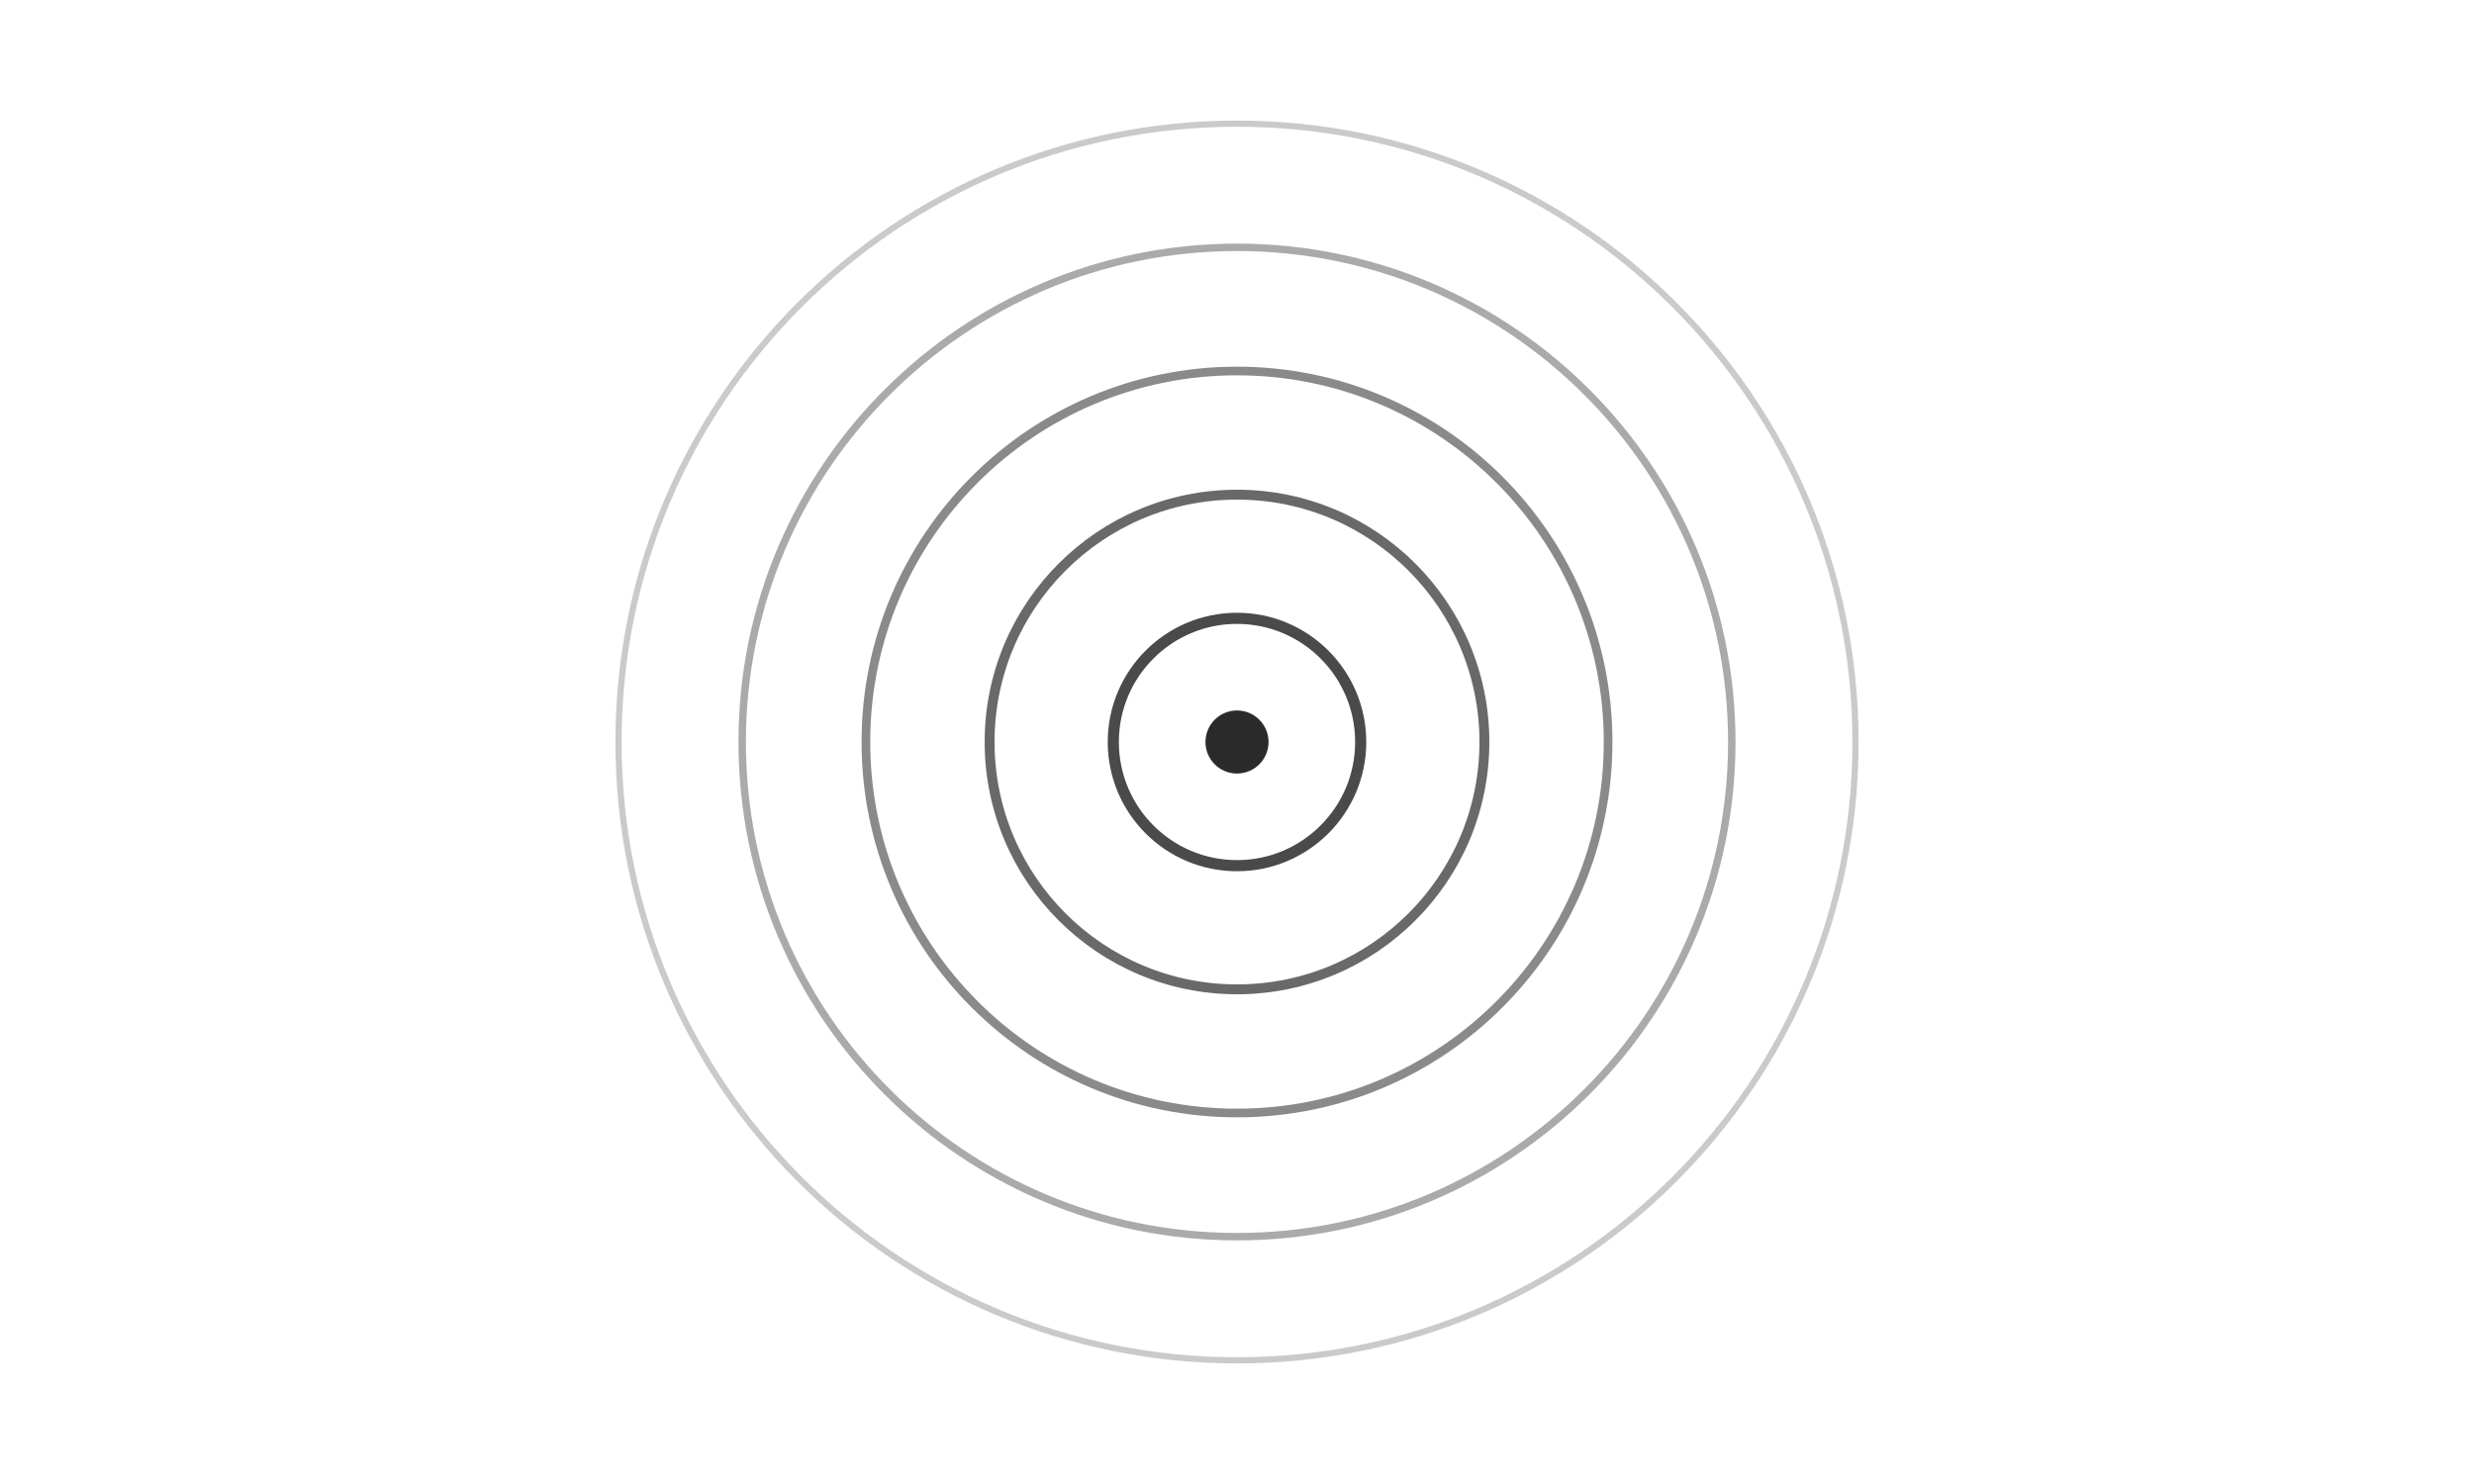
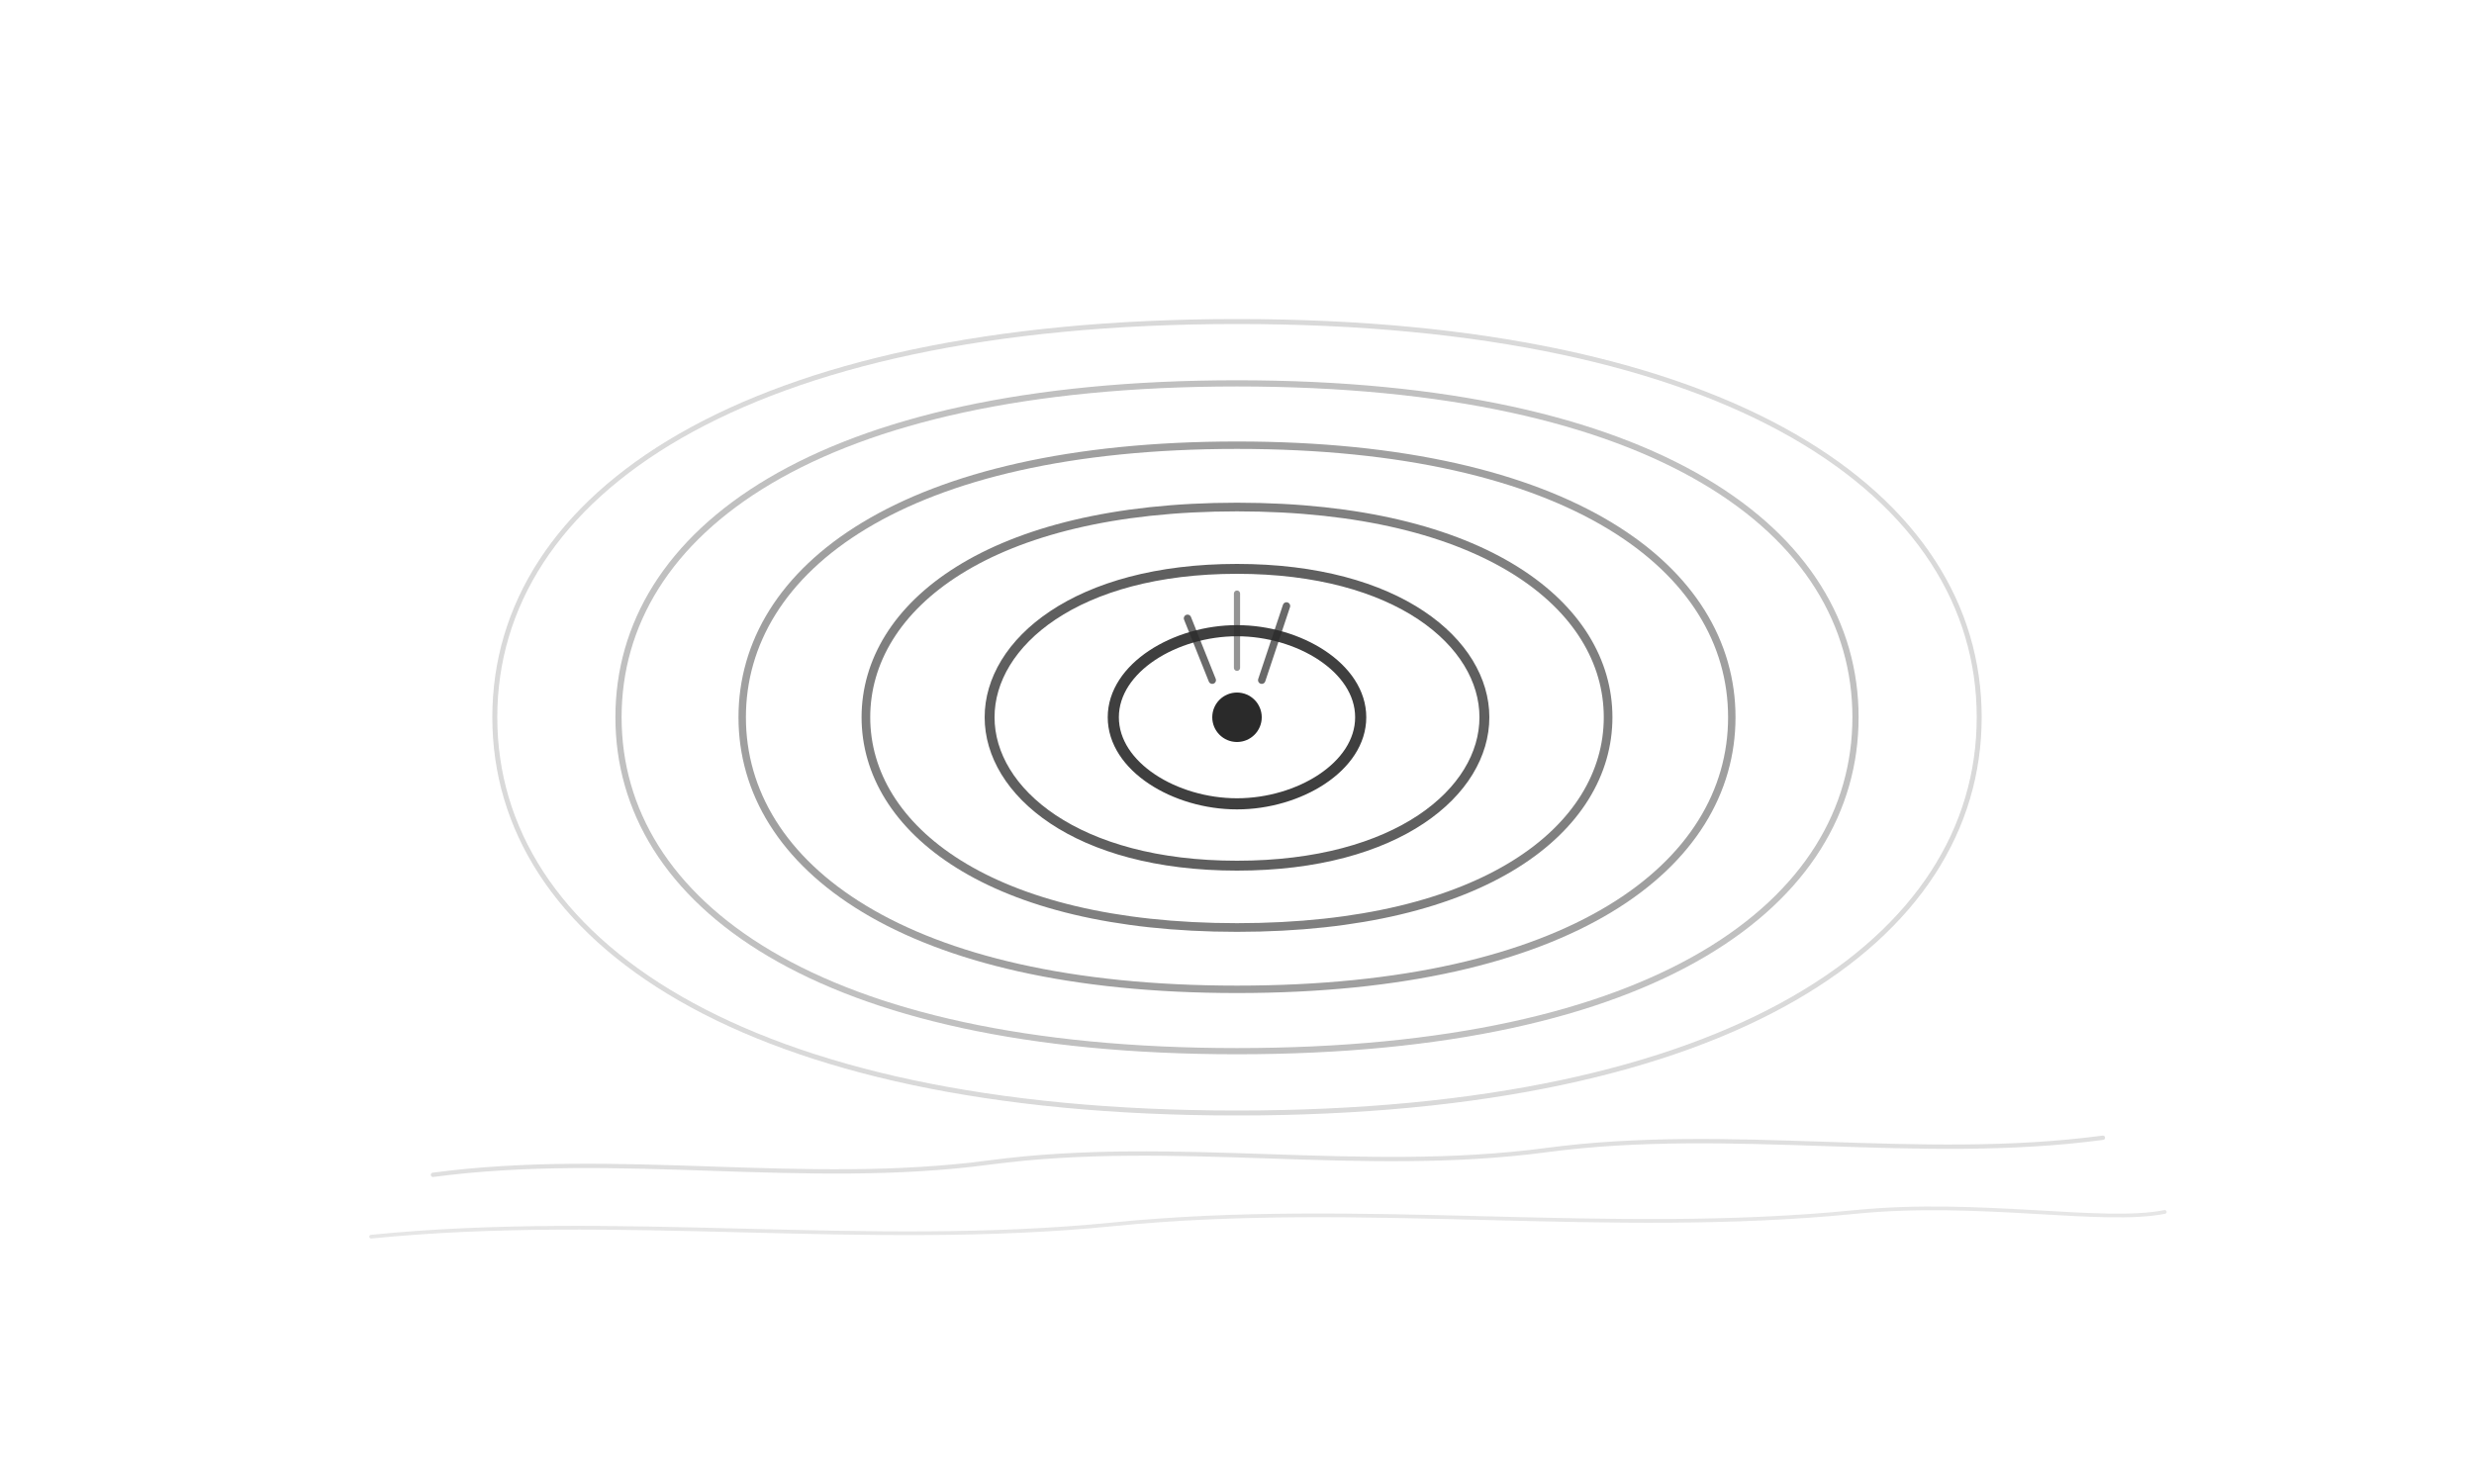
- <svg xmlns="http://www.w3.org/2000/svg" viewBox="0 0 200 120" fill="none" stroke="#2a2a2a" stroke-width="1.1" stroke-linecap="round" stroke-linejoin="round">
-   <circle cx="100" cy="60" r="2" fill="#2a2a2a" />
-   <circle cx="100" cy="60" r="10" stroke-width="0.9" opacity="0.85" />
-   <circle cx="100" cy="60" r="20" stroke-width="0.8" opacity="0.7" />
-   <circle cx="100" cy="60" r="30" stroke-width="0.7" opacity="0.55" />
-   <circle cx="100" cy="60" r="40" stroke-width="0.6" opacity="0.4" />
-   <circle cx="100" cy="60" r="50" stroke-width="0.5" opacity="0.25" />
+ <svg xmlns="http://www.w3.org/2000/svg" viewBox="0 0 200 120" fill="none" stroke="#2a2a2a" stroke-linecap="round" stroke-linejoin="round">
+   <circle cx="100" cy="58" r="1.5" fill="#2a2a2a" />
+   <path d="M98 55 L96 50" stroke-width="0.6" opacity="0.7" />
+   <path d="M102 55 L104 49" stroke-width="0.6" opacity="0.7" />
+   <path d="M100 54 L100 48" stroke-width="0.5" opacity="0.5" />
+   <path d="M90 58 C90 54, 95 51, 100 51 C105 51, 110 54, 110 58 C110 62, 105 65, 100 65 C95 65, 90 62, 90 58" stroke-width="0.9" opacity="0.9" />
+   <path d="M80 58 C80 52, 87 46, 100 46 C113 46, 120 52, 120 58 C120 64, 113 70, 100 70 C87 70, 80 64, 80 58" stroke-width="0.8" opacity="0.75" />
+   <path d="M70 58 C70 49, 80 41, 100 41 C120 41, 130 49, 130 58 C130 67, 120 75, 100 75 C80 75, 70 67, 70 58" stroke-width="0.7" opacity="0.6" />
+   <path d="M60 58 C60 46, 73 36, 100 36 C127 36, 140 46, 140 58 C140 70, 127 80, 100 80 C73 80, 60 70, 60 58" stroke-width="0.6" opacity="0.45" />
+   <path d="M50 58 C50 43, 66 31, 100 31 C134 31, 150 43, 150 58 C150 73, 134 85, 100 85 C66 85, 50 73, 50 58" stroke-width="0.5" opacity="0.3" />
+   <path d="M40 58 C40 40, 60 26, 100 26 C140 26, 160 40, 160 58 C160 76, 140 90, 100 90 C60 90, 40 76, 40 58" stroke-width="0.4" opacity="0.18" />
+   <path d="M35 95 C50 93, 65 96, 80 94 C95 92, 110 95, 125 93 C140 91, 155 94, 170 92" stroke-width="0.35" opacity="0.15" />
+   <path d="M30 100 C50 98, 70 101, 90 99 C110 97, 130 100, 150 98 C160 97, 170 99, 175 98" stroke-width="0.3" opacity="0.12" />
</svg>
